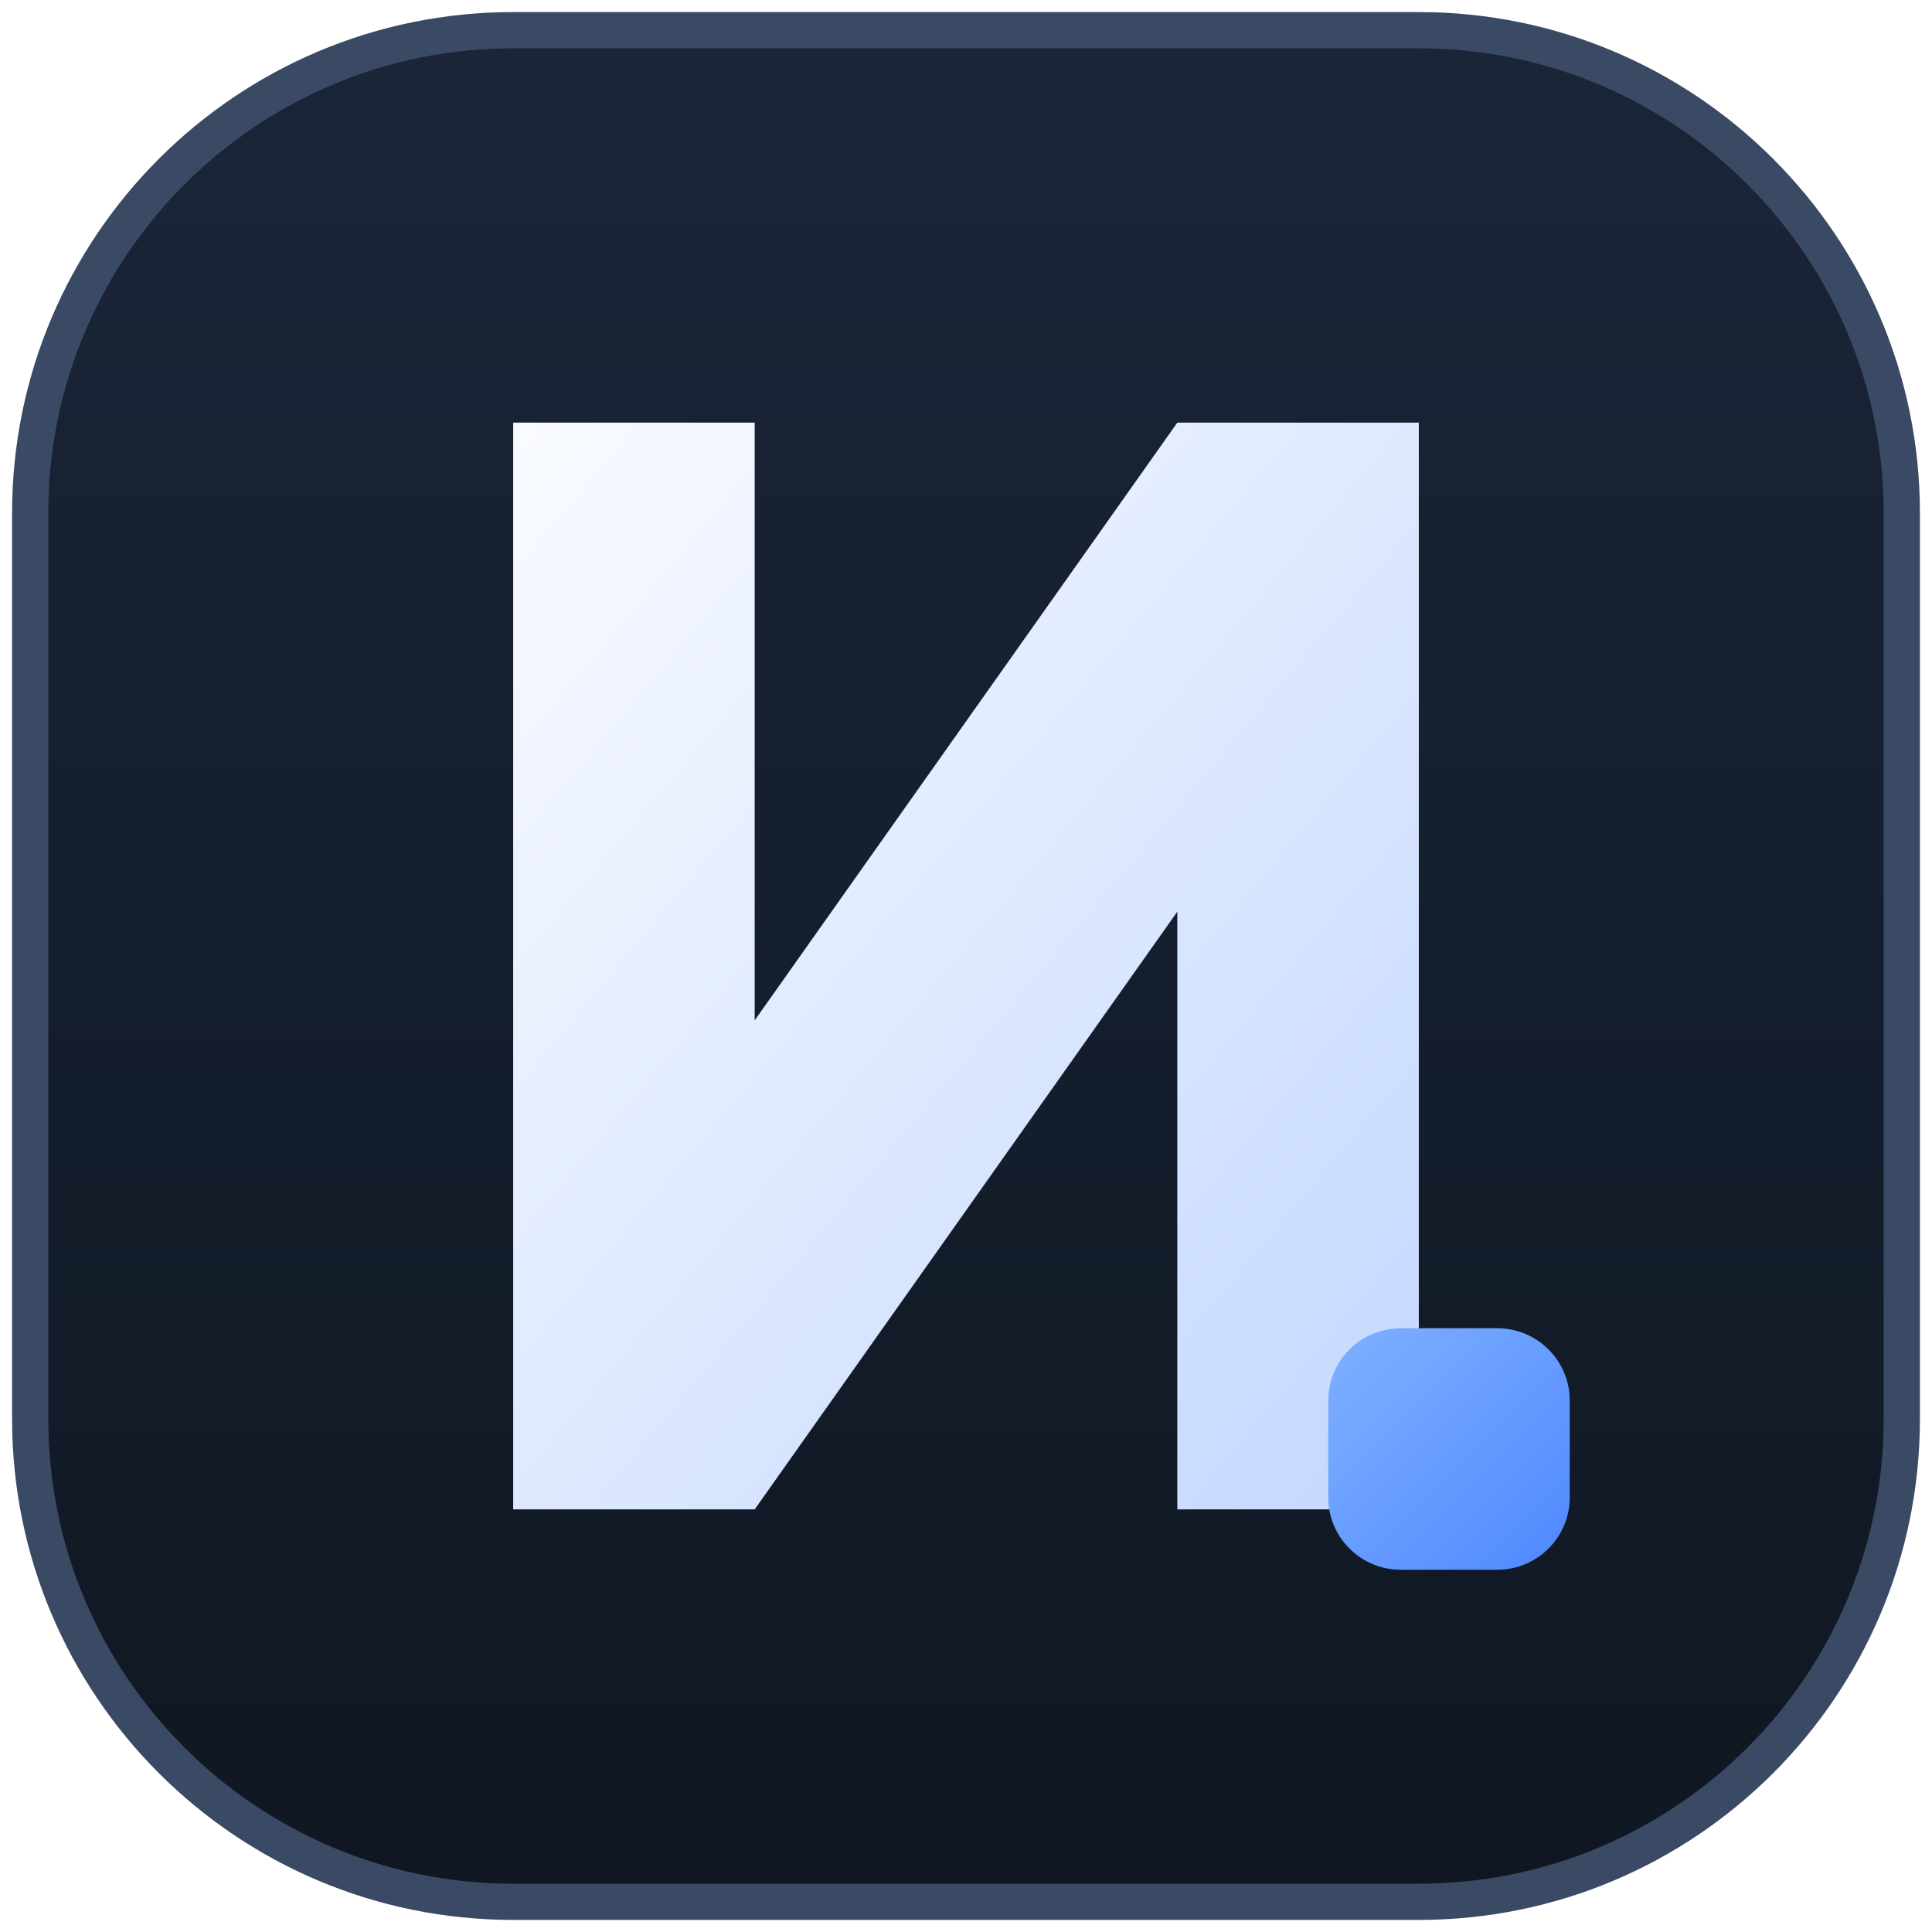
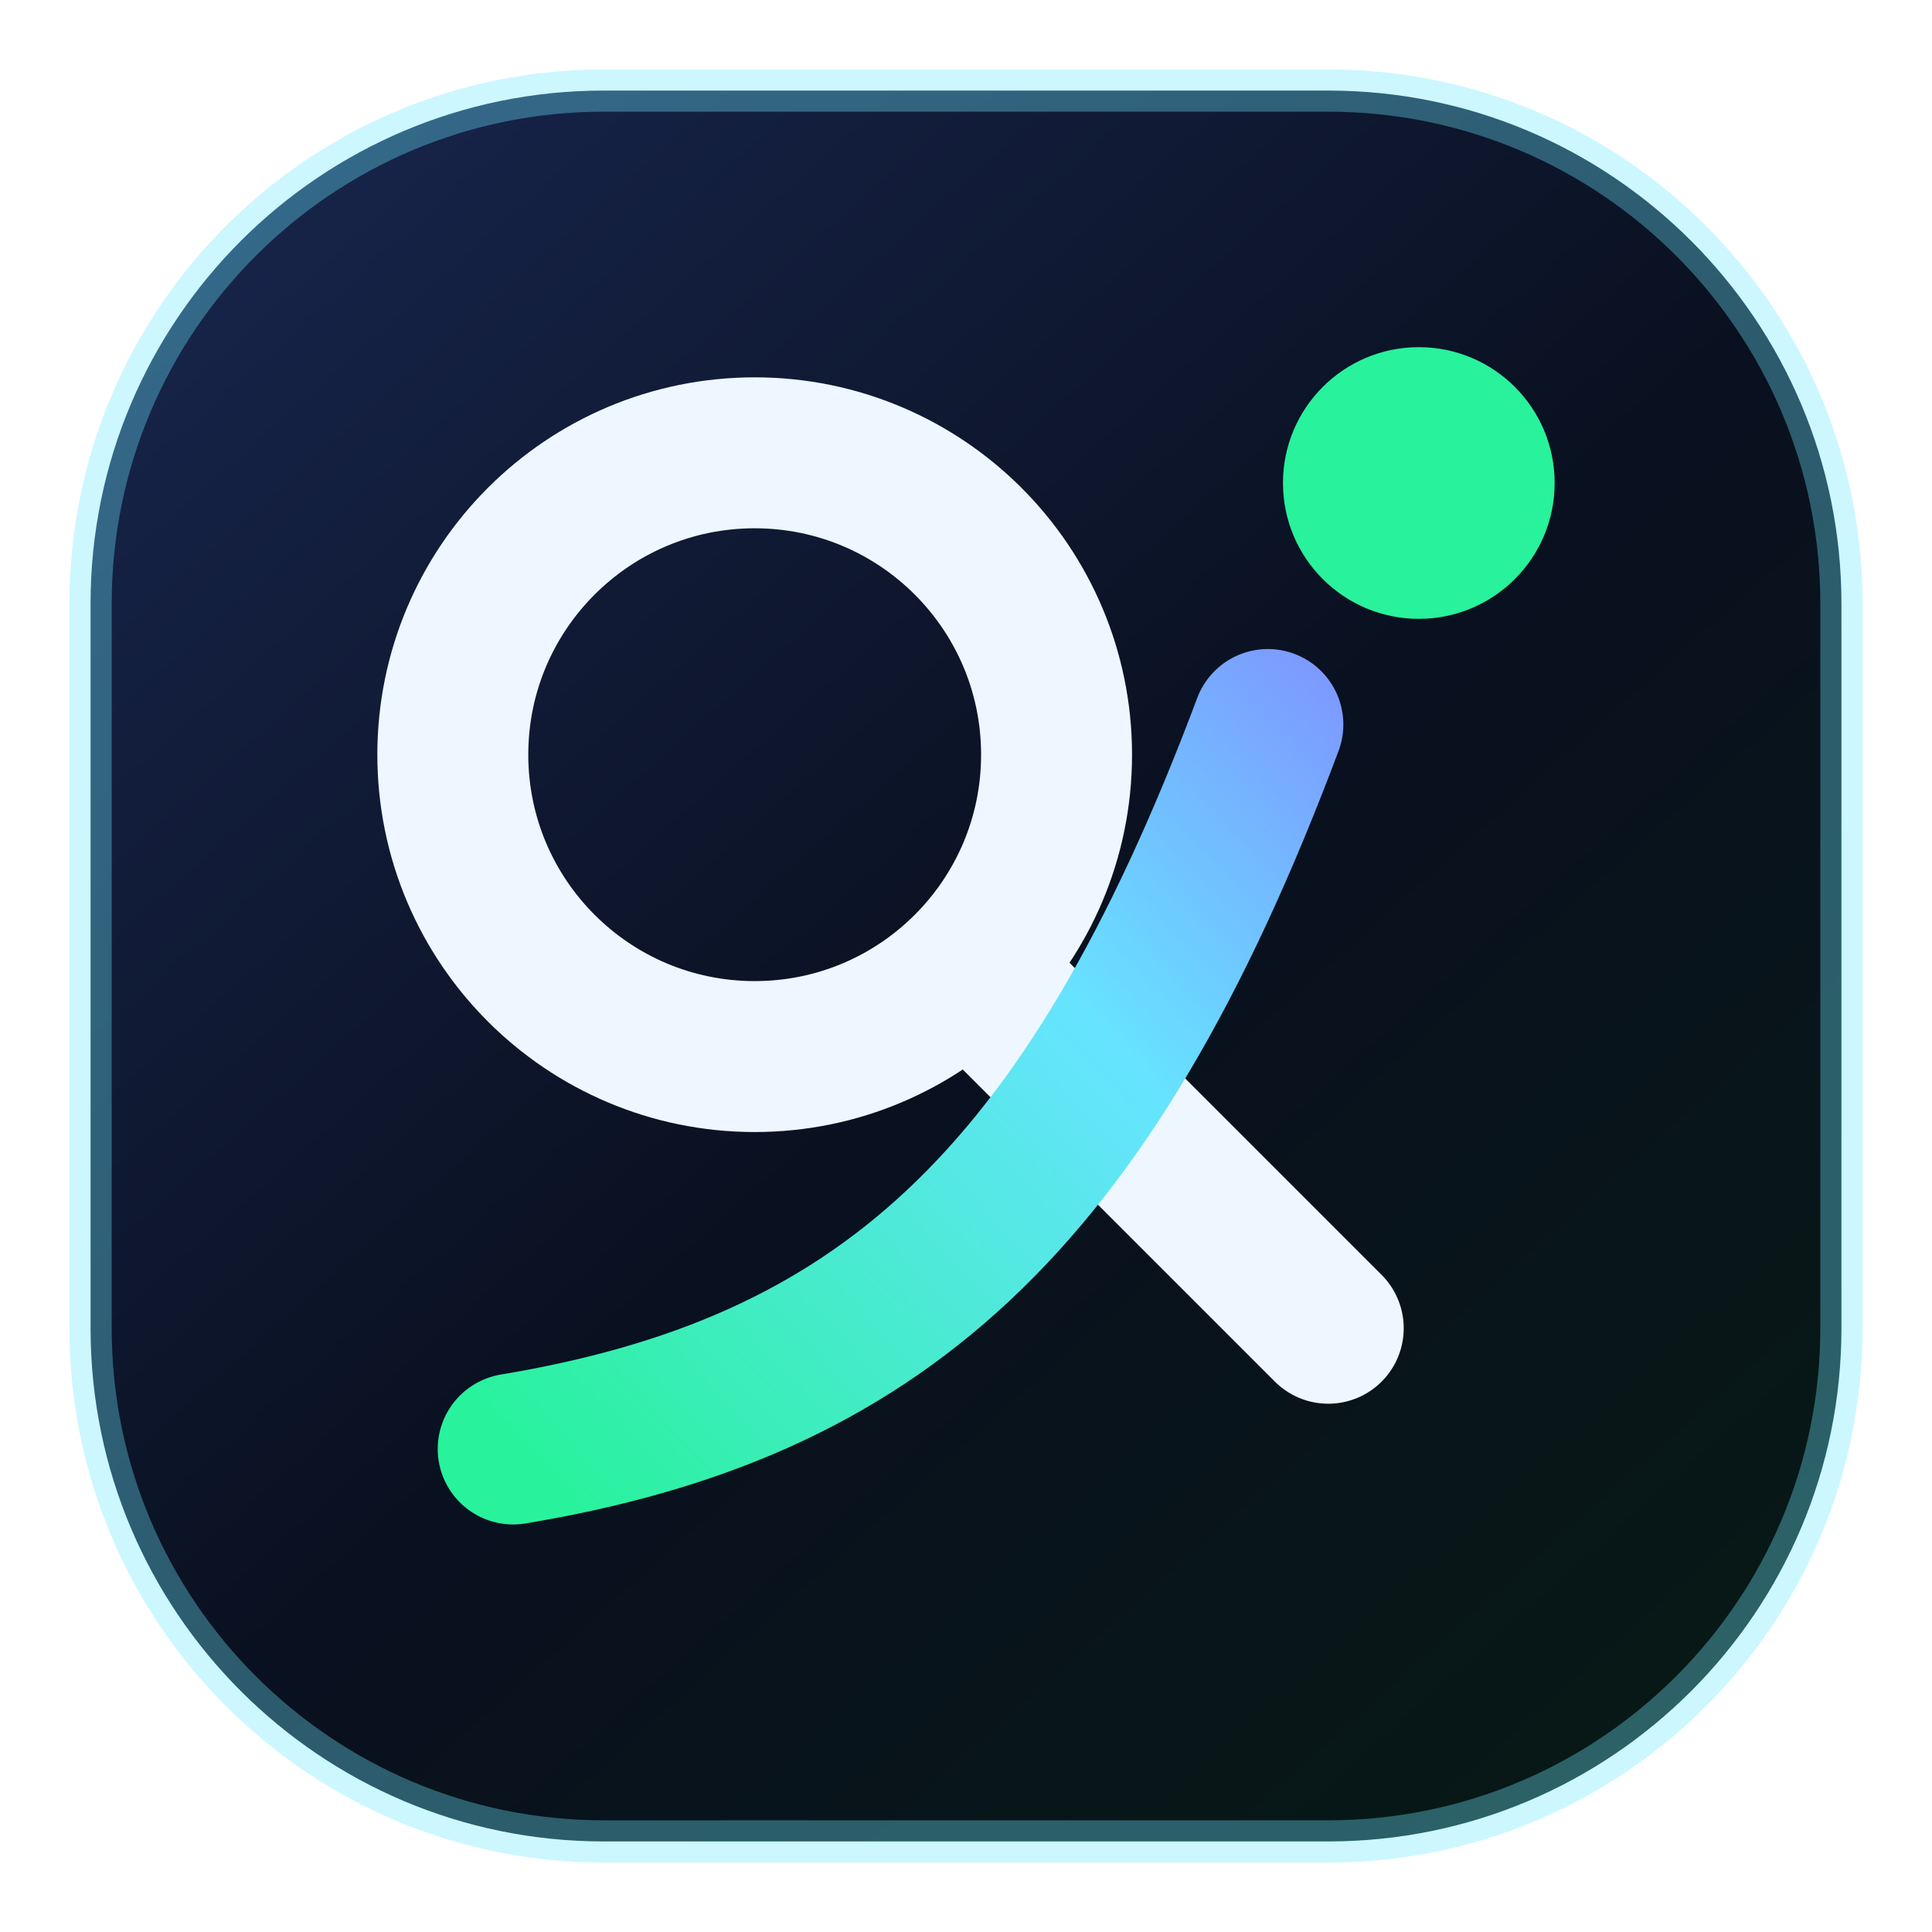
- <svg xmlns="http://www.w3.org/2000/svg" viewBox="0 0 64 64" role="img" aria-label="Notari logo">
+ <svg xmlns="http://www.w3.org/2000/svg" viewBox="0 0 64 64" role="img" aria-label="Search Trail logo">
  <defs>
-     <linearGradient id="notari-bg" x1="0" y1="0" x2="0" y2="1">
-       <stop offset="0" stop-color="#1a2538" />
-       <stop offset="1" stop-color="#101722" />
+     <linearGradient id="bg" x1="8" y1="6" x2="56" y2="60" gradientUnits="userSpaceOnUse">
+       <stop stop-color="#17244a" />
+       <stop offset="0.52" stop-color="#09101f" />
+       <stop offset="1" stop-color="#071915" />
    </linearGradient>
-     <linearGradient id="notari-mark" x1="0" y1="0" x2="1" y2="1">
-       <stop offset="0" stop-color="#f9fbff" />
-       <stop offset="1" stop-color="#c3d7ff" />
-     </linearGradient>
-     <linearGradient id="notari-accent" x1="0" y1="0" x2="1" y2="1">
-       <stop offset="0" stop-color="#7fb1ff" />
-       <stop offset="1" stop-color="#4f88ff" />
+     <linearGradient id="trail" x1="16" y1="47" x2="49" y2="16" gradientUnits="userSpaceOnUse">
+       <stop stop-color="#28f29c" />
+       <stop offset="0.52" stop-color="#66e4ff" />
+       <stop offset="1" stop-color="#8a6dff" />
    </linearGradient>
  </defs>
-   <rect x="1" y="1" width="62" height="62" rx="16" fill="url(#notari-bg)" />
-   <rect x="1" y="1" width="62" height="62" rx="16" fill="none" stroke="#3a4a64" stroke-width="1.2" />
-   <path fill="url(#notari-mark)" d="M17 14h8v19.8L39 14h8v36h-8V30.2L25 50h-8z" />
-   <rect x="44" y="44" width="8" height="8" rx="2.4" fill="url(#notari-accent)" />
+   <rect x="3" y="3" width="58" height="58" rx="17" fill="url(#bg)" />
+   <rect x="3" y="3" width="58" height="58" rx="17" fill="none" stroke="#6ee7ff" stroke-opacity="0.35" stroke-width="1.4" />
+   <circle cx="25" cy="25" r="10" fill="none" stroke="#eef7ff" stroke-width="5" />
+   <path d="M33 33l11 11" stroke="#eef7ff" stroke-width="5" stroke-linecap="round" />
+   <path d="M17 48c12-2 19-8 25-24" fill="none" stroke="url(#trail)" stroke-width="5" stroke-linecap="round" />
+   <circle cx="47" cy="16" r="4.5" fill="#28f29c" />
</svg>
